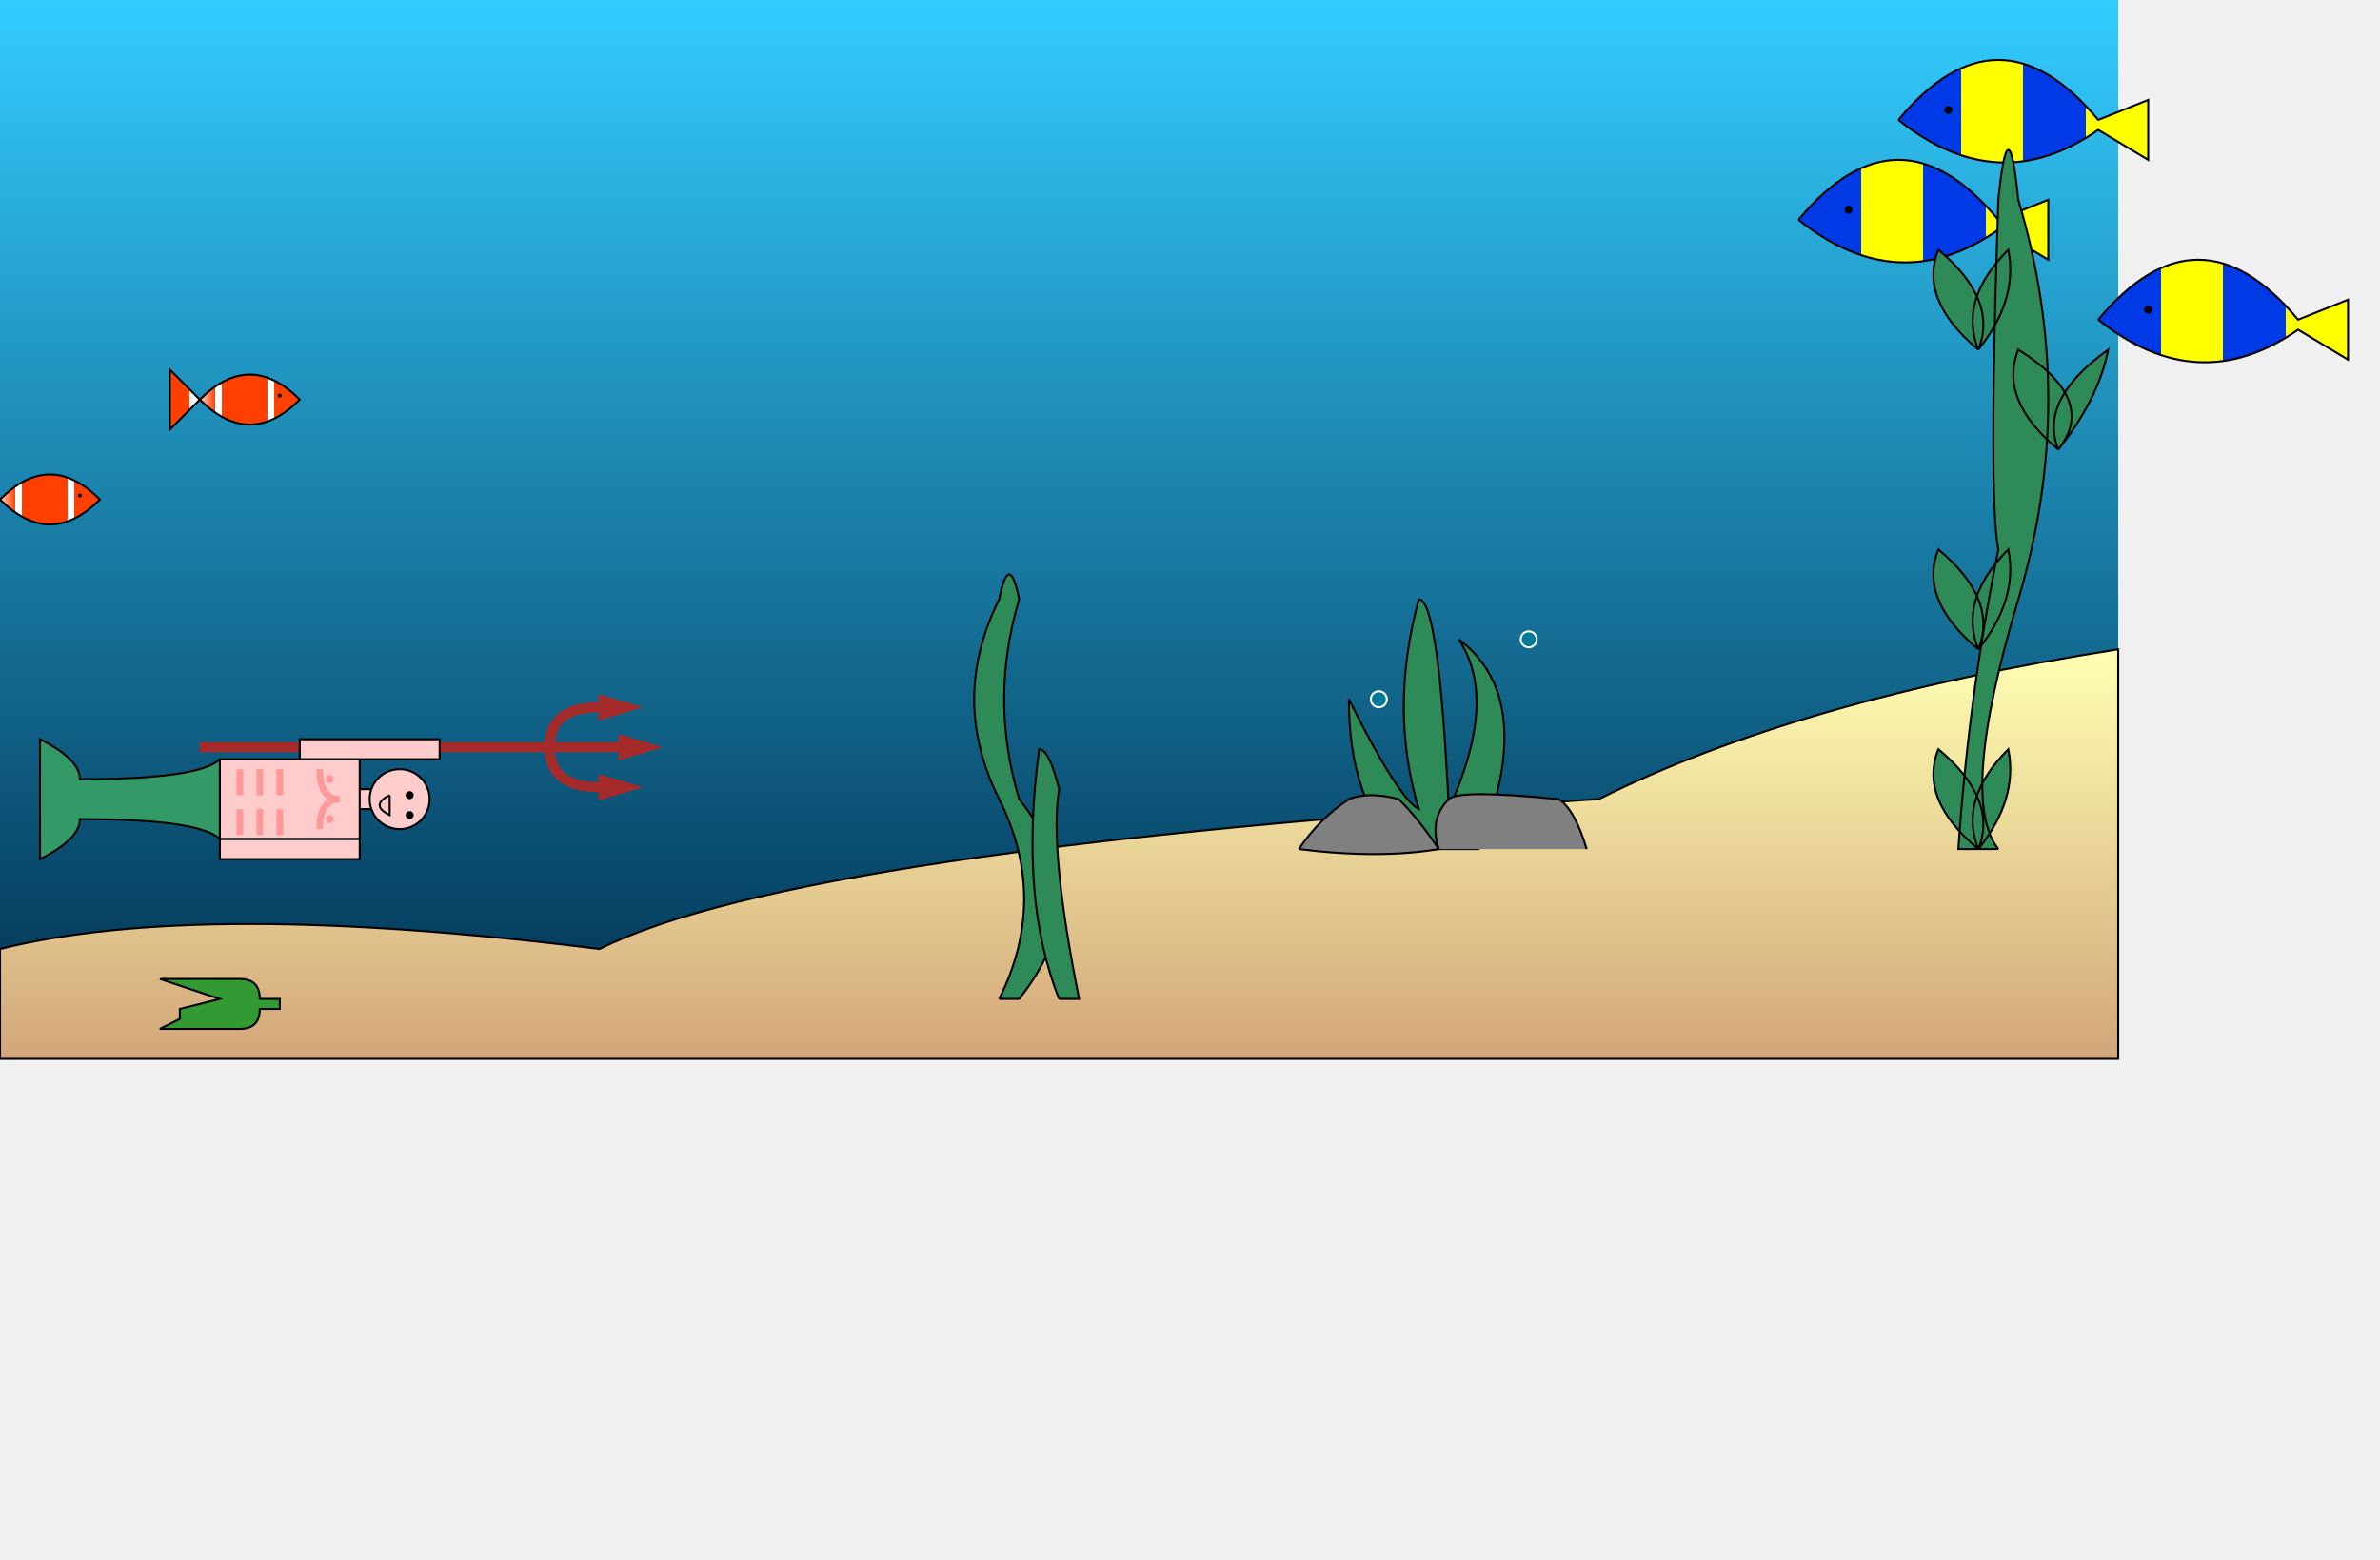
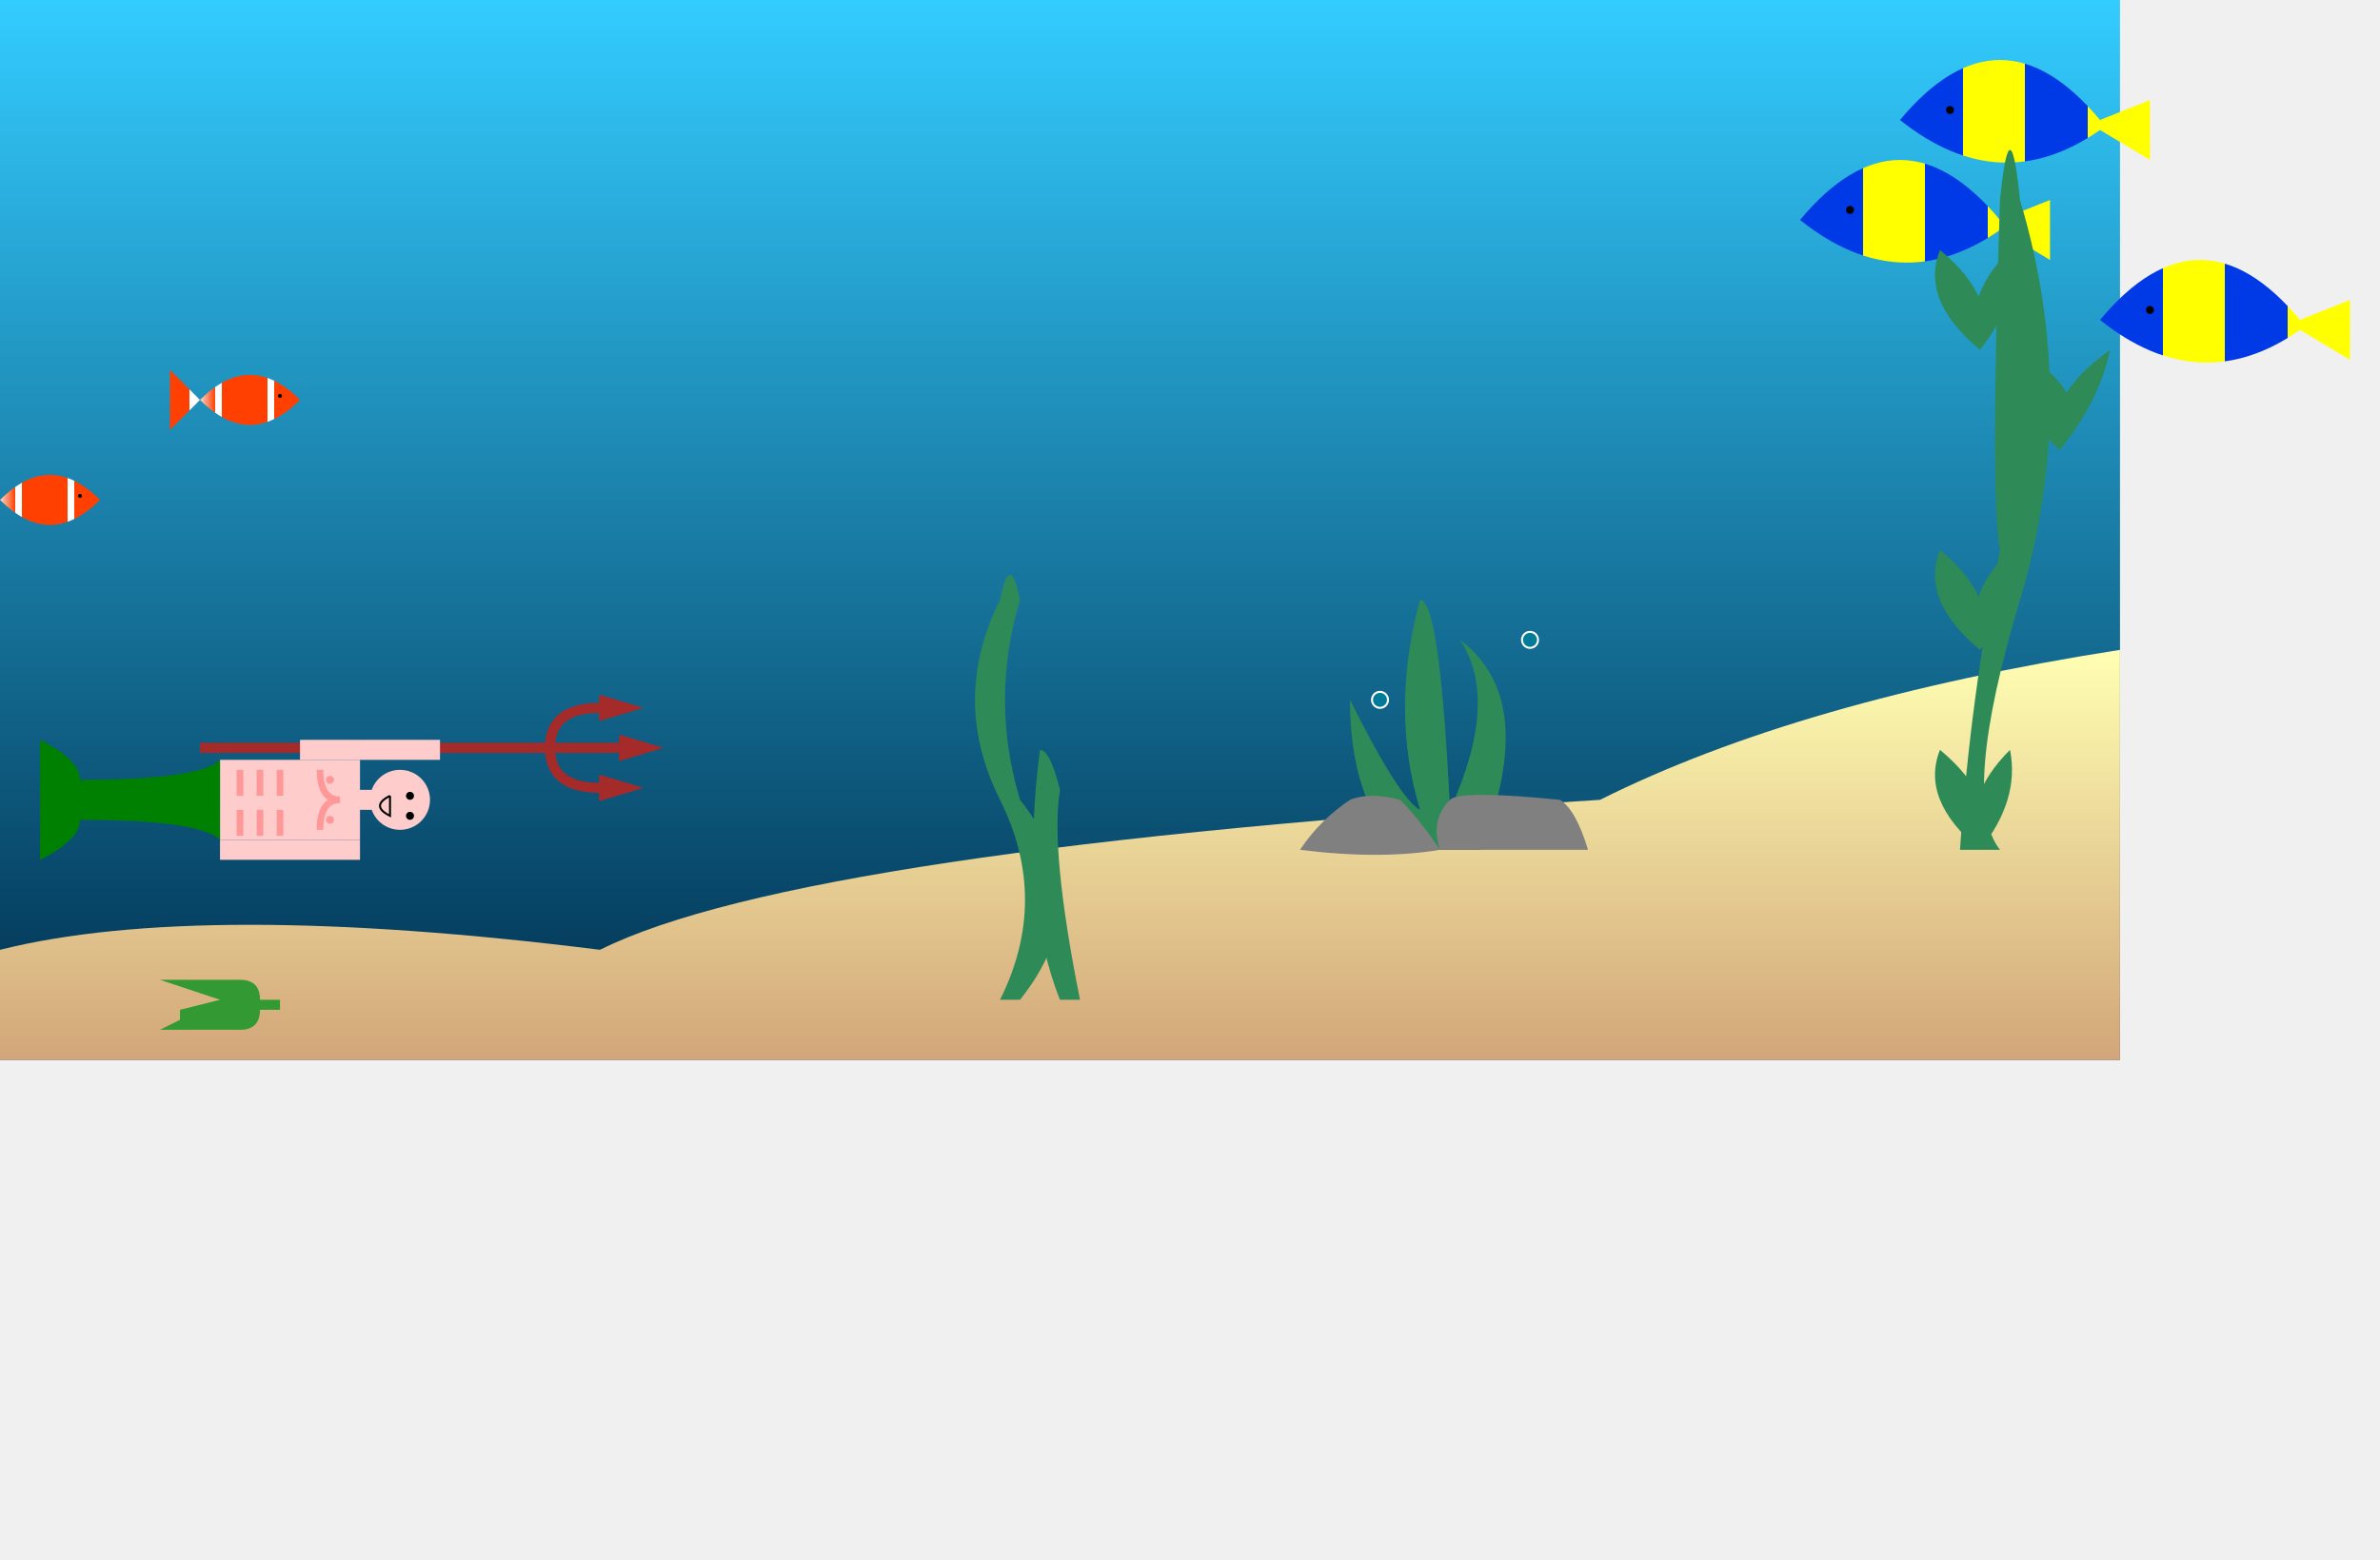
<svg xmlns="http://www.w3.org/2000/svg" xmlns:xlink="http://www.w3.org/1999/xlink">
  <defs>
    <linearGradient id="gradiente_fundo" x1="50%" y1="0%" x2="50%" y2="100%">
      <stop offset="0%" style="stop-color:#33ccff;stop-opacity:1" />
      <stop offset="100%" style="stop-color:#002e4d;stop-opacity:1" />
    </linearGradient>
  </defs>
  <rect id="fundo_marinho" x="0" y="0" width="1060" height="530" fill="url(#gradiente_fundo)" />
  <defs>
    <linearGradient id="gradiente_fundo1" x1="50%" y1="0%" x2="50%" y2="100%">
      <stop offset="0%" style="stop-color:#ffffb3;stop-opacity:1" />
      <stop offset="100%" style="stop-color:#d2a679;stop-opacity:1" />
    </linearGradient>
  </defs>
-   <path id="fundo1" stroke="black" fill="url(#gradiente_fundo1)" d="                     M 0 475                     Q 100 450 300 475                     Q 400 425 800 400                     Q 900 350 1060 325                     L 1060 530                     L 0 530                     L 0 475" />
+   <path id="fundo1" fill="url(#gradiente_fundo1)" d="                     M 0 475                     Q 100 450 300 475                     Q 400 425 800 400                     Q 900 350 1060 325                     L 1060 530                     L 0 530                     L 0 475" />
  <path id="caminho" stroke="none" fill="none" d="                     M 0 0                     L 200 0                     L 500 -250                     L 1060 -250" />
  <path id="caminho_peixe1" stroke="none" fill="none" d="                     M 0 0                     L 1060 0" />
  <path id="caminho_peixe2" stroke="none" fill="none" d="                     M 0 0                     L -1060 0" />
  <defs>
    <linearGradient id="gradiente_peixe1" x1="0%" y1="50%" x2="100%" y2="50%">
      <stop offset="0%" style="stop-color:#ff4000;stop-opacity:1" />
      <stop offset="15%" style="stop-color:#ff4000;stop-opacity:1" />
      <stop offset="15%" style="stop-color:#ffffff;stop-opacity:1" />
      <stop offset="20%" style="stop-color:#ffffff;stop-opacity:1" />
      <stop offset="35%" style="stop-color:#ff4000;stop-opacity:1" />
      <stop offset="35%" style="stop-color:#ff4000;stop-opacity:1" />
      <stop offset="35%" style="stop-color:#ffffff;stop-opacity:1" />
      <stop offset="40%" style="stop-color:#ffffff;stop-opacity:1" />
      <stop offset="40%" style="stop-color:#ff4000;stop-opacity:1" />
      <stop offset="75%" style="stop-color:#ff4000;stop-opacity:1" />
      <stop offset="75%" style="stop-color:#ffffff;stop-opacity:1" />
      <stop offset="80%" style="stop-color:#ffffff;stop-opacity:1" />
      <stop offset="80%" style="stop-color:#ff4000;stop-opacity:1" />
      <stop offset="100%" style="stop-color:#ff4000;stop-opacity:1" />
    </linearGradient>
  </defs>
-   <path id="peixe1_1" stroke="black" fill="url(#gradiente_peixe1)" d="                     M 100 200                     Q 125 175 150 200                     Q 125 225 100 200                     L 85 185                     L 85 215                     L 100 200">
+   <path id="peixe1_1" fill="url(#gradiente_peixe1)" d="                     M 100 200                     Q 125 175 150 200                     Q 125 225 100 200                     L 85 185                     L 85 215                     L 100 200">
    <animateMotion dur="9s" repeatCount="indefinite">
      <mpath xlink:href="#caminho_peixe1" />
    </animateMotion>
  </path>
  <circle id="olho_peixe1" cx="140" cy="198" r="1">
    <animateMotion dur="9s" repeatCount="indefinite">
      <mpath xlink:href="#caminho_peixe1" />
    </animateMotion>
  </circle>
-   <path id="peixe1_2" stroke="black" fill="url(#gradiente_peixe1)" d="                     M 0 250                     Q 25 225 50 250                     Q 25 275 0 250                     L -15 235                     L -15 265                     L 0 250">
+   <path id="peixe1_2" fill="url(#gradiente_peixe1)" d="                     M 0 250                     Q 25 225 50 250                     Q 25 275 0 250                     L -15 235                     L -15 265                     L 0 250">
    <animateMotion dur="9s" repeatCount="indefinite">
      <mpath xlink:href="#caminho_peixe1" />
    </animateMotion>
  </path>
  <circle id="olho_peixe1" cx="40" cy="248" r="1">
    <animateMotion dur="9s" repeatCount="indefinite">
      <mpath xlink:href="#caminho_peixe1" />
    </animateMotion>
  </circle>
  <defs>
    <linearGradient id="gradiente_peixe2" x1="0%" y1="50%" x2="100%" y2="50%">
      <stop offset="0%" style="stop-color:#0039e6;stop-opacity:1" />
      <stop offset="25%" style="stop-color:#0039e6;stop-opacity:1" />
      <stop offset="25%" style="stop-color:#ffff00;stop-opacity:1" />
      <stop offset="50%" style="stop-color:#ffff00;stop-opacity:1" />
      <stop offset="50%" style="stop-color:#0039e6;stop-opacity:1" />
      <stop offset="75%" style="stop-color:#0039e6;stop-opacity:1" />
      <stop offset="75%" style="stop-color:#ffff00;stop-opacity:1" />
      <stop offset="100%" style="stop-color:#ffff00;stop-opacity:1" />
    </linearGradient>
  </defs>
-   <path id="peixe2_1" stroke="black" fill="url(#gradiente_peixe2)" d="                     M 900 110                     Q 950 50 1000 110                     L 1025 100                     L 1025 130                     L 1000 115                     Q 950 150 900 110">
+   <path id="peixe2_1" fill="url(#gradiente_peixe2)" d="                     M 900 110                     Q 950 50 1000 110                     L 1025 100                     L 1025 130                     L 1000 115                     Q 950 150 900 110">
    <animateMotion dur="9s" repeatCount="indefinite">
      <mpath xlink:href="#caminho_peixe2" />
    </animateMotion>
  </path>
  <circle id="olho_peixe2" cx="925" cy="105" r="2">
    <animateMotion dur="9s" repeatCount="indefinite">
      <mpath xlink:href="#caminho_peixe2" />
    </animateMotion>
  </circle>
-   <path id="peixe2_2" stroke="black" fill="url(#gradiente_peixe2)" d="                     M 950 60                     Q 1000 0 1050 60                     L 1075 50                     L 1075 80                     L 1050 65                     Q 1000 100 950 60">
+   <path id="peixe2_2" fill="url(#gradiente_peixe2)" d="                     M 950 60                     Q 1000 0 1050 60                     L 1075 50                     L 1075 80                     L 1050 65                     Q 1000 100 950 60">
    <animateMotion dur="9s" repeatCount="indefinite">
      <mpath xlink:href="#caminho_peixe2" />
    </animateMotion>
  </path>
  <circle id="olho_peixe2" cx="975" cy="55" r="2">
    <animateMotion dur="9s" repeatCount="indefinite">
      <mpath xlink:href="#caminho_peixe2" />
    </animateMotion>
  </circle>
-   <path id="peixe2_3" stroke="black" fill="url(#gradiente_peixe2)" d="                     M 1050 160                     Q 1100 100 1150 160                     L 1175 150                     L 1175 180                     L 1150 165                     Q 1100 200 1050 160">
+   <path id="peixe2_3" fill="url(#gradiente_peixe2)" d="                     M 1050 160                     Q 1100 100 1150 160                     L 1175 150                     L 1175 180                     L 1150 165                     Q 1100 200 1050 160">
    <animateMotion dur="9s" repeatCount="indefinite">
      <mpath xlink:href="#caminho_peixe2" />
    </animateMotion>
  </path>
  <circle id="olho_peixe2" cx="1075" cy="155" r="2">
    <animateMotion dur="9s" repeatCount="indefinite">
      <mpath xlink:href="#caminho_peixe2" />
    </animateMotion>
  </circle>
-   <path id="alga1_1" stroke="black" fill="seagreen" d="                     M 500 500                     Q 525 450 500 400                     Q 475 350 500 300                     Q 505 275 510 300                     Q 495 350 510 400                     Q 550 450 510 500                     L 500 500" />
-   <path id="alga1_2" stroke="black" fill="seagreen" d="                     M 530 500                     Q 510 450 520 375                     Q 525 375 530 395                     Q 525 425 540 500                     L 530 500" />
-   <path id="lost_bottle" stroke="black" fill="#339933" d="                     M 80 490                     L 120 490                     Q 130 490 130 500                     L 140 500                     L 140 505                     L 130 505                     Q 130 515 120 515                     L 80 515                     L 90 510                     L 90 505                     L 110 500                     L 80 490" />
-   <path id="alga2" stroke="black" fill="seagreen" d="                 M 1000 425                 Q 980 400 1010 300                 Q 1040 200 1010 100                 Q 1005 50 1000 100                 Q 995 250 1000 275                 Q 985 350 980 425                 L 1000 425                                  M 990 425                 Q 1010 400 1005 375                 Q 980 400 990 425                                  M 990 425                 Q 1000 400 970 375                 Q 960 400 990 425                                     M 990 325                 Q 1010 300 1005 275                 Q 980 300 990 325                                  M 990 325                 Q 1000 300 970 275                 Q 960 300 990 325                                                 M 1030 225                 Q 1050 200 1055 175                 Q 1020 200 1030 225                                  M 1030 225                 Q 1050 200 1010 175                 Q 1000 200 1030 225                                                     M 990 175                 Q 1010 150 1005 125                 Q 980 150 990 175                                  M 990 175                 Q 1000 150 970 125                 Q 960 150 990 175" />
+   <path id="alga1_1" fill="seagreen" d="                     M 500 500                     Q 525 450 500 400                     Q 475 350 500 300                     Q 505 275 510 300                     Q 495 350 510 400                     Q 550 450 510 500                     L 500 500" />
+   <path id="alga1_2" fill="seagreen" d="                     M 530 500                     Q 510 450 520 375                     Q 525 375 530 395                     Q 525 425 540 500                     L 530 500" />
+   <path id="lost_bottle" fill="#339933" d="                     M 80 490                     L 120 490                     Q 130 490 130 500                     L 140 500                     L 140 505                     L 130 505                     Q 130 515 120 515                     L 80 515                     L 90 510                     L 90 505                     L 110 500                     L 80 490" />
+   <path id="alga2" fill="seagreen" d="                 M 1000 425                 Q 980 400 1010 300                 Q 1040 200 1010 100                 Q 1005 50 1000 100                 Q 995 250 1000 275                 Q 985 350 980 425                 L 1000 425                                  M 990 425                 Q 1010 400 1005 375                 Q 980 400 990 425                                  M 990 425                 Q 1000 400 970 375                 Q 960 400 990 425                                     M 990 325                 Q 1010 300 1005 275                 Q 980 300 990 325                                  M 990 325                 Q 1000 300 970 275                 Q 960 300 990 325                                                 M 1030 225                 Q 1050 200 1055 175                 Q 1020 200 1030 225                                  M 1030 225                 Q 1050 200 1010 175                 Q 1000 200 1030 225                                                     M 990 175                 Q 1010 150 1005 125                 Q 980 150 990 175                                  M 990 175                 Q 1000 150 970 125                 Q 960 150 990 175" />
  <circle id="bolhas3_1" cx="690" cy="350" r="4" stroke="#ffffff" fill="#007a99">
    <animateMotion dur="2s" repeatCount="indefinite">
      <mpath xlink:href="#caminho_bolhas" />
    </animateMotion>
  </circle>
  <circle id="bolhas3_2" cx="715" cy="370" r="4" stroke="#ffffff" fill="#007a99">
    <animateMotion dur="2s" repeatCount="indefinite">
      <mpath xlink:href="#caminho_bolhas" />
    </animateMotion>
  </circle>
  <circle id="bolhas3_3" cx="745" cy="380" r="4" stroke="#ffffff" fill="#007a99">
    <animateMotion dur="2s" repeatCount="indefinite">
      <mpath xlink:href="#caminho_bolhas" />
    </animateMotion>
  </circle>
  <circle id="bolhas3_4" cx="765" cy="320" r="4" stroke="#ffffff" fill="#007a99">
    <animateMotion dur="2s" repeatCount="indefinite">
      <mpath xlink:href="#caminho_bolhas" />
    </animateMotion>
  </circle>
  <path id="caminho_bolhas" stroke="none" fill="none" d="                 M 0 0                 L 0 -100" />
-   <path id="alga3" stroke="black" fill="seagreen" d="                 M 700 425                 Q 675 400 675 350                 Q 700 400 710 405                 Q 695 355 710 300                 Q 720 300 725 405                 Q 750 350 730 320                 Q 770 350 740 425                 L 700 425" />
-   <path id="pedra3" stroke="black" fill="grey" d="                 M 650 425                 Q 660 410 675 400                 Q 685 396 700 400                 Q 710 410 720 425                 Q 690 430 650 425                                  M 720 425                 Q 715 410 725 400                 Q 730 395 780 400                 Q 788 405 794 425" />
-   <rect x="170" y="395" width="20" height="10" stroke="black" fill="#ffcccc">
+   <path id="alga3" fill="seagreen" d="                 M 700 425                 Q 675 400 675 350                 Q 700 400 710 405                 Q 695 355 710 300                 Q 720 300 725 405                 Q 750 350 730 320                 Q 770 350 740 425                 L 700 425" />
+   <path id="pedra3" fill="grey" d="                 M 650 425                 Q 660 410 675 400                 Q 685 396 700 400                 Q 710 410 720 425                 Q 690 430 650 425                                  M 720 425                 Q 715 410 725 400                 Q 730 395 780 400                 Q 788 405 794 425" />
+   <rect x="170" y="395" width="20" height="10" stroke="none" fill="#ffcccc">
    <animateMotion dur="5s" repeatCount="indefinite">
      <mpath xlink:href="#caminho" />
    </animateMotion>
  </rect>
-   <circle id="model_head" cx="200" cy="400" r="15" stroke="black" fill="#ffcccc">
+   <circle id="model_head" cx="200" cy="400" r="15" stroke="none" fill="#ffcccc">
    <animateMotion dur="5s" repeatCount="indefinite">
      <mpath xlink:href="#caminho" />
    </animateMotion>
  </circle>
  <circle id="left_eye" cx="205" cy="398" r="2" fill="black">
    <animateMotion dur="5s" repeatCount="indefinite">
      <mpath xlink:href="#caminho" />
    </animateMotion>
  </circle>
  <circle id="right_eye" cx="205" cy="408" r="2" fill="black">
    <animateMotion dur="5s" repeatCount="indefinite">
      <mpath xlink:href="#caminho" />
    </animateMotion>
  </circle>
  <path id="boca" stroke="black" fill="none" d="                     M 195 398                     L 195 408                     Q 185 403 195 398">
    <animateMotion dur="5s" repeatCount="indefinite">
      <mpath xlink:href="#caminho" />
    </animateMotion>
  </path>
-   <rect id="model_body" x="110" y="380" width="70" height="40" stroke="black" fill="#ffcccc">
+   <rect id="model_body" x="110" y="380" width="70" height="40" stroke="none" fill="#ffcccc">
    <animateMotion dur="5s" repeatCount="indefinite">
      <mpath xlink:href="#caminho" />
    </animateMotion>
  </rect>
-   <circle id="peito_dir" fill="#ff9999" cx="165" cy="390" r="2">
+   <circle id="peito_dir" stroke="none" fill="#ff9999" cx="165" cy="390" r="2">
    <animateMotion dur="5s" repeatCount="indefinite">
      <mpath xlink:href="#caminho" />
    </animateMotion>
  </circle>
-   <circle id="peito_es" fill="#ff9999" cx="165" cy="410" r="2">
+   <circle id="peito_es" stroke="none" fill="#ff9999" cx="165" cy="410" r="2">
    <animateMotion dur="5s" repeatCount="indefinite">
      <mpath xlink:href="#caminho" />
    </animateMotion>
  </circle>
  <path id="peito" stroke="#ff9999" fill="none" stroke-width="0.33%" d="                     M 160 385                     Q 160 400 170 400                     Q 160 400 160 415                                  M 140 385                     L 140 398                      M 140 405                     L 140 418                                          M 130 385                     L 130 398                      M 130 405                     L 130 418                      M 120 385                     L 120 398                      M 120 405                     L 120 418">
    <animateMotion dur="5s" repeatCount="indefinite">
      <mpath xlink:href="#caminho" />
    </animateMotion>
  </path>
-   <path id="barbatana" stroke="black" fill="#339966" d="                     M 110 380                     Q 100 390 40 390                     Q 40 380 20 370                     L 20 430                     Q 40 420 40 410                     Q 100 410 110 420                     L 110 380">
+   <path id="barbatana" stroke="none" fill="#008000" d="                     M 110 380                     Q 100 390 40 390                     Q 40 380 20 370                     L 20 430                     Q 40 420 40 410                     Q 100 410 110 420                     L 110 380">
    <animateMotion dur="5s" repeatCount="indefinite">
      <mpath xlink:href="#caminho" />
    </animateMotion>
  </path>
  <path id="tridente" stroke="brown" stroke-width="0.5%" fill="none" d="                     M 100 374                     L 275 374                      M 275 374                     Q 275 354 300 354                      M 275 374                     L 310 374                      M 275 374                     Q 275 394 300 394">
    <animateMotion dur="5s" repeatCount="indefinite">
      <mpath xlink:href="#caminho" />
    </animateMotion>
  </path>
  <path id="bicos_tridente" stroke="brown" fill="brown" d="                     M 300 348                     L 300 360                     L 320 354                     L 300 348                                          M 310 368                     L 310 380                     L 330 374                     L 310 368                                          M 300 388                     L 300 400                     L 320 394                     L 300 388">
    <animateMotion dur="5s" repeatCount="indefinite">
      <mpath xlink:href="#caminho" />
    </animateMotion>
  </path>
-   <rect id="right_arm" x="150" y="370" width="70" height="10" stroke="black" fill="#ffcccc">
+   <rect id="right_arm" x="150" y="370" width="70" height="10" stroke="none" fill="#ffcccc">
    <animateMotion dur="5s" repeatCount="indefinite">
      <mpath xlink:href="#caminho" />
    </animateMotion>
  </rect>
-   <rect id="left_arm" x="110" y="420" width="70" height="10" stroke="black" fill="#ffcccc">
+   <rect id="left_arm" x="110" y="420" width="70" height="10" stroke="none" fill="#ffcccc">
    <animateMotion dur="5s" repeatCount="indefinite">
      <mpath xlink:href="#caminho" />
    </animateMotion>
  </rect>
</svg>
